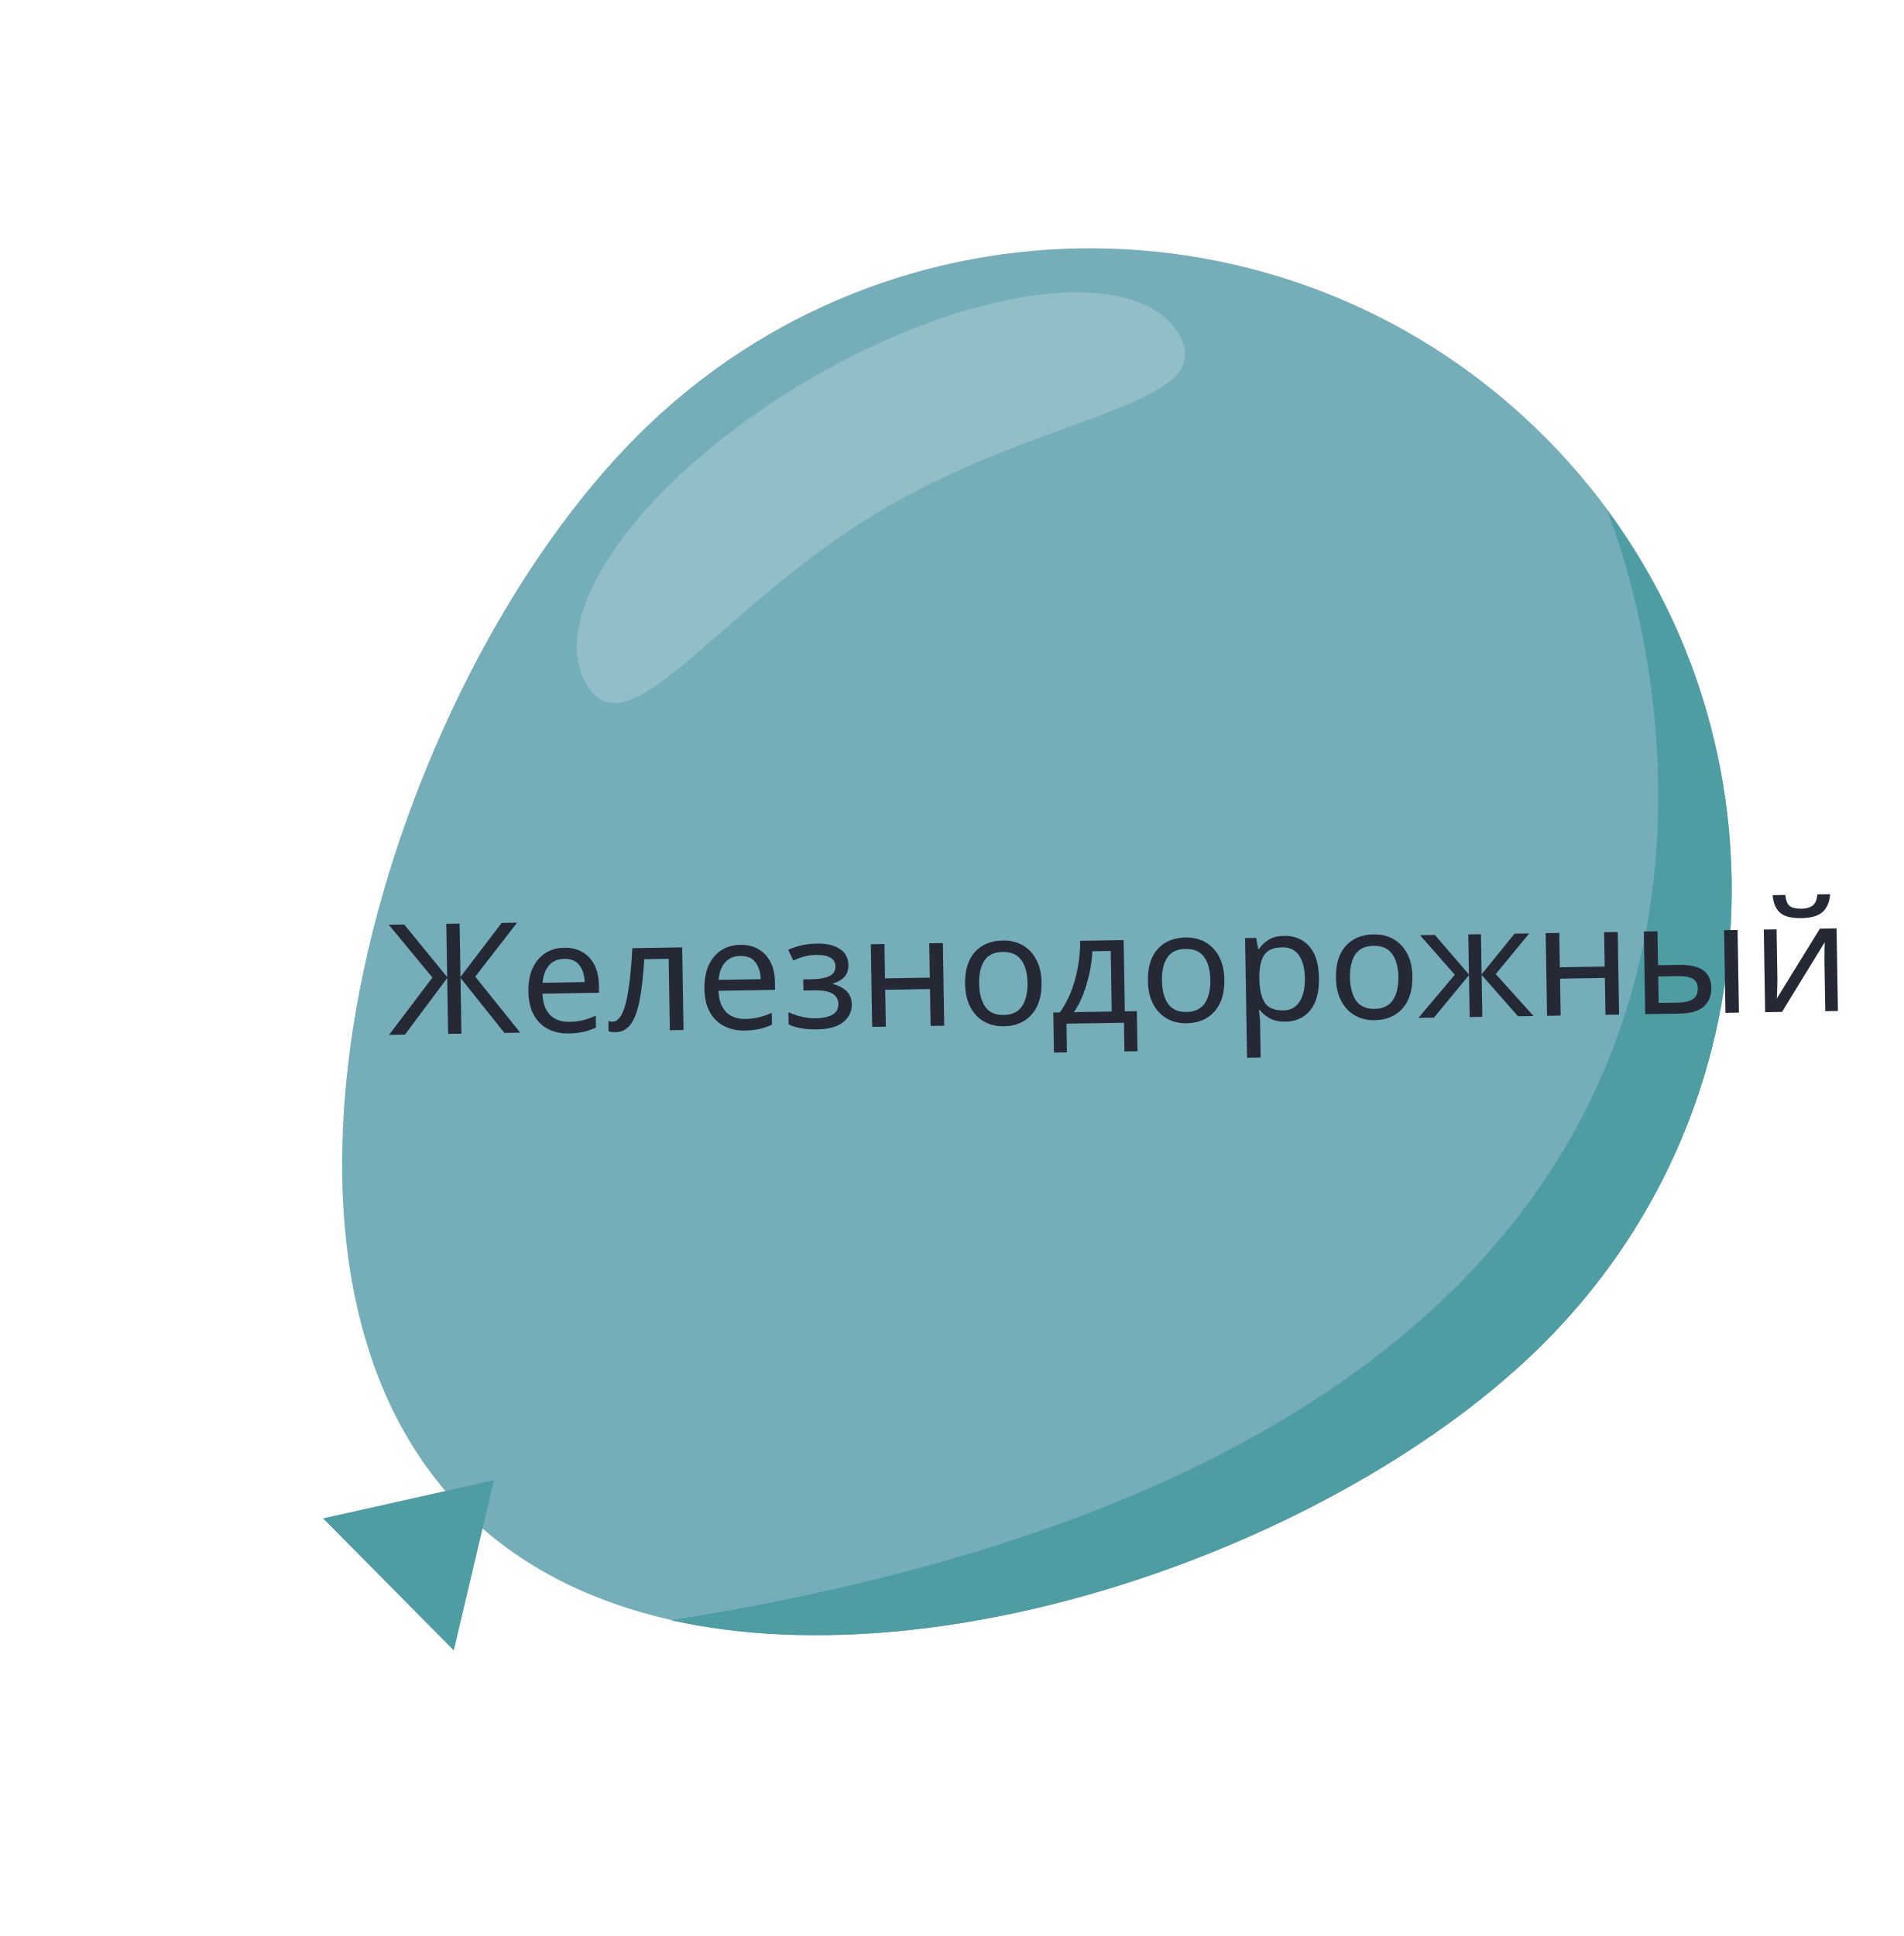
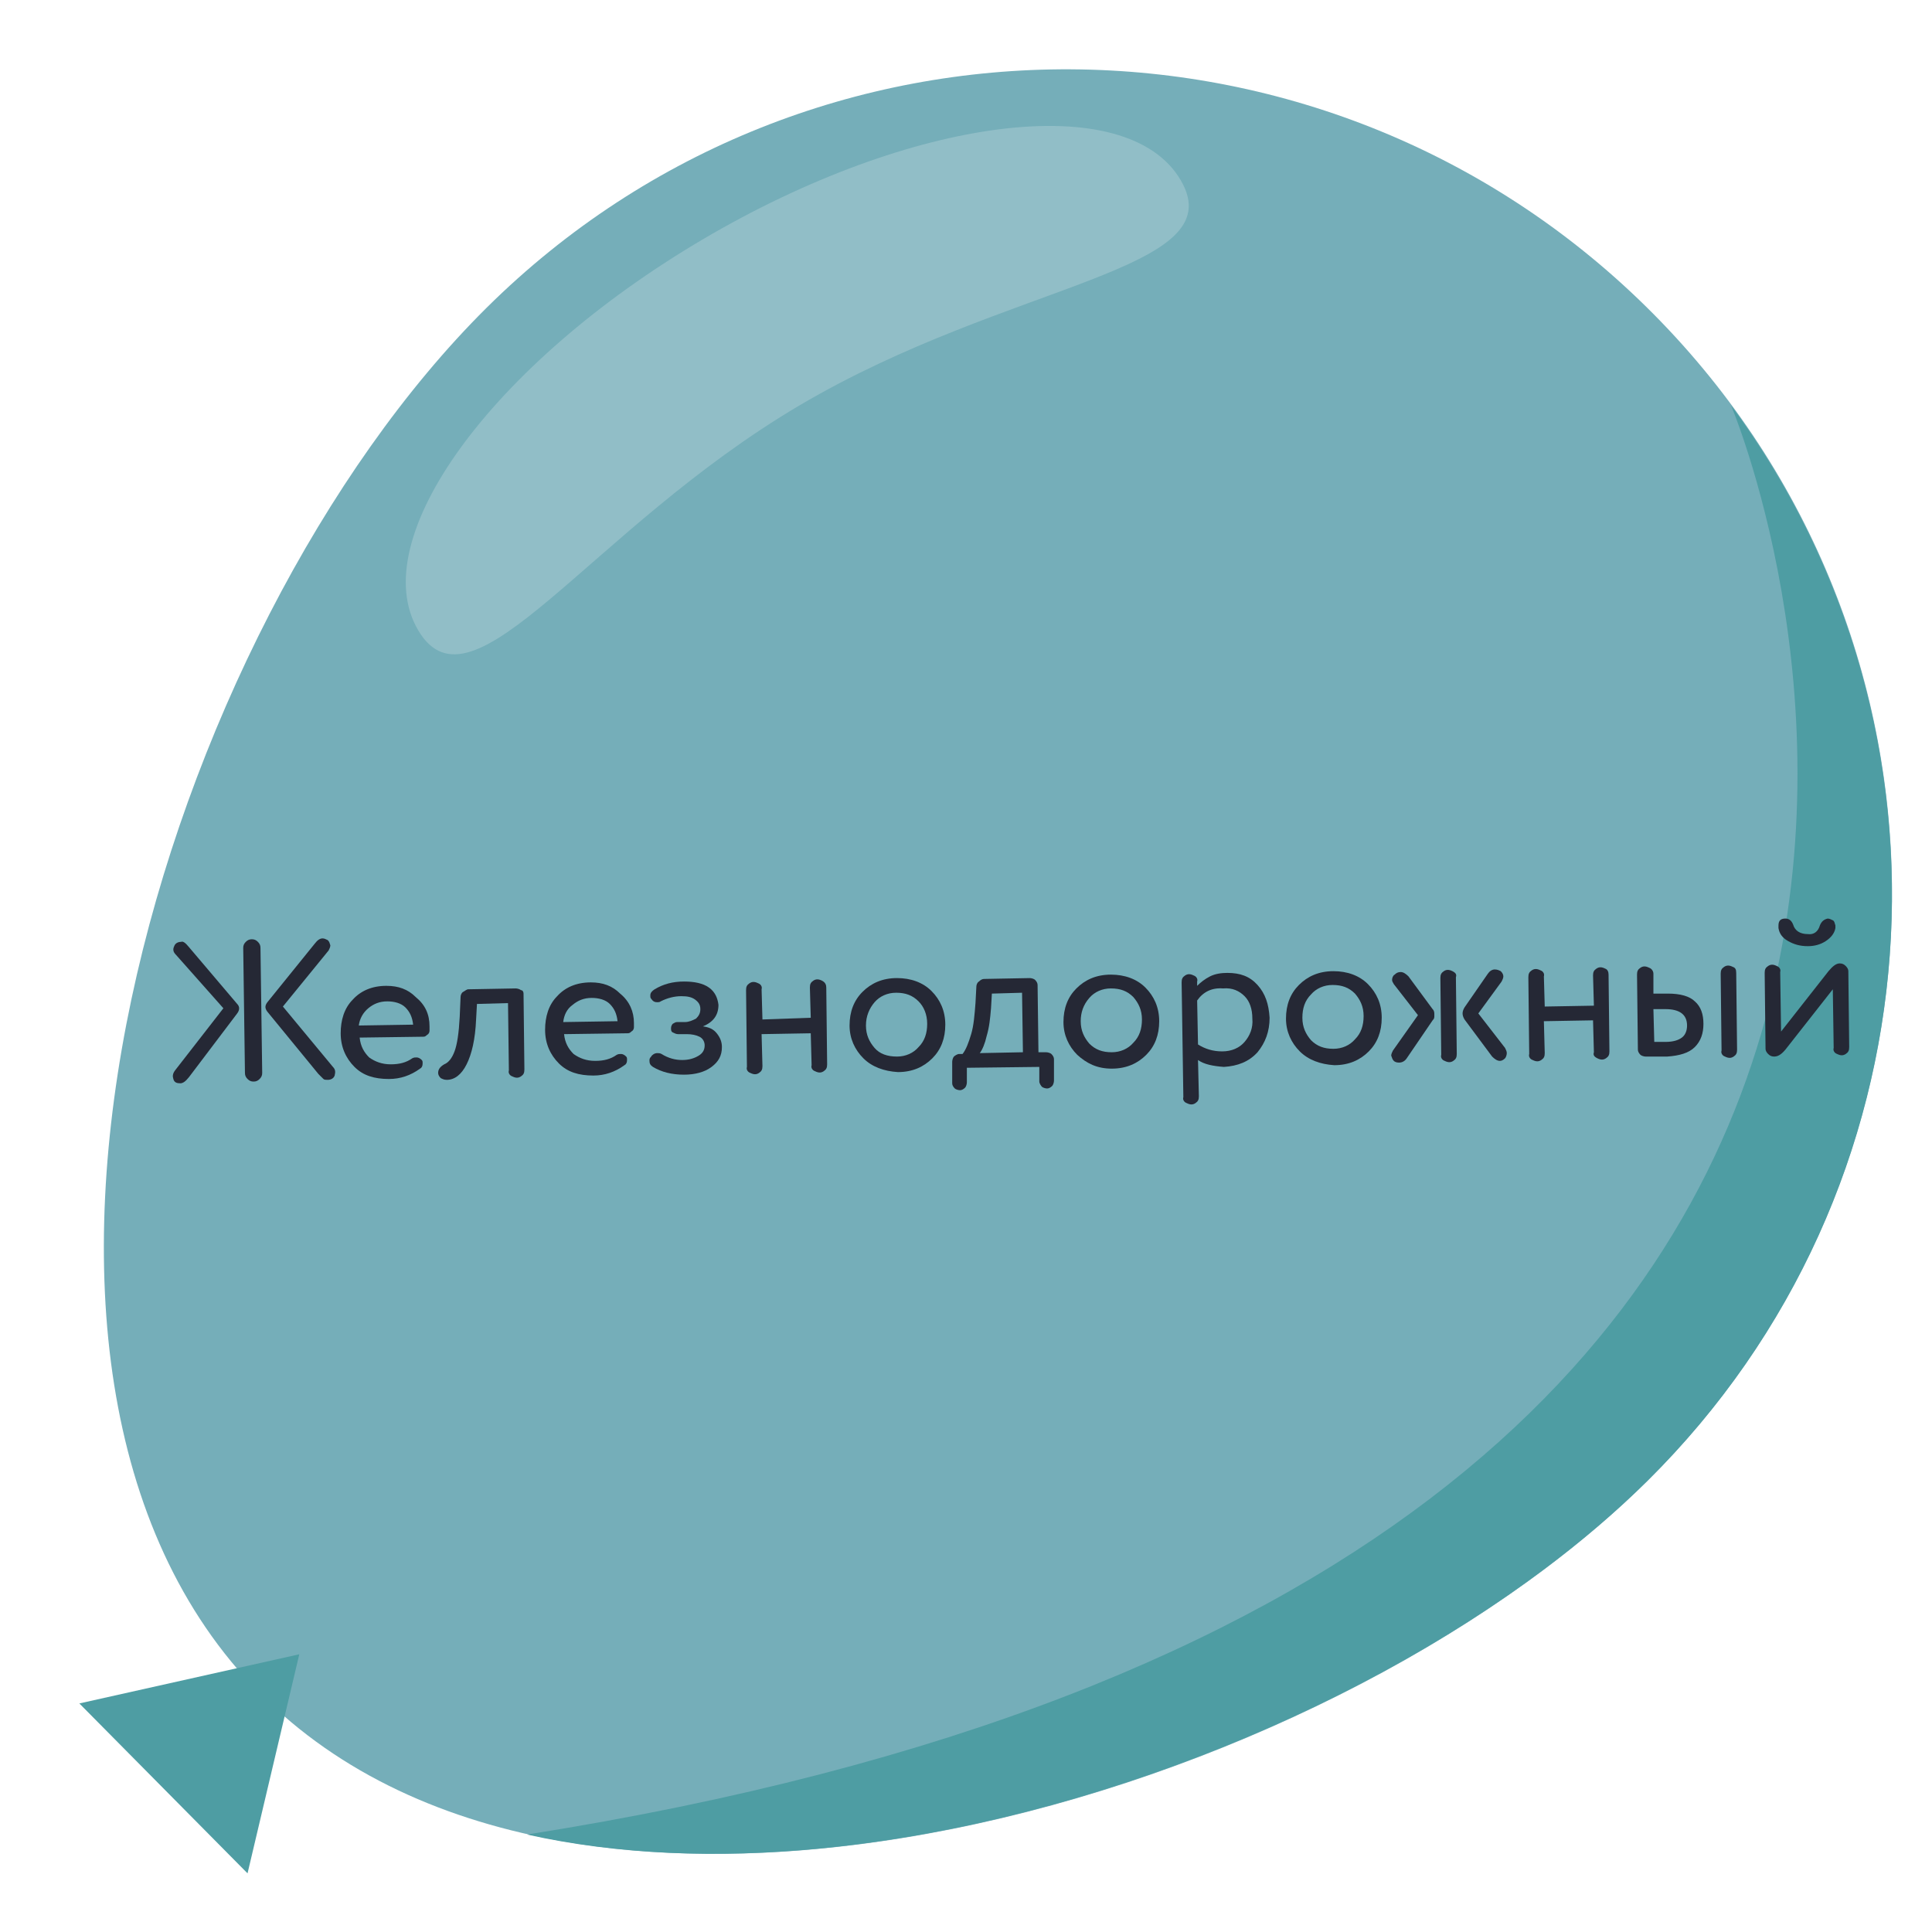
- <svg xmlns="http://www.w3.org/2000/svg" version="1.1" x="0px" y="0px" viewBox="0 0 284 288.8" enable-background="new 0 0 284 288.8" xml:space="preserve">
+ <svg xmlns="http://www.w3.org/2000/svg" version="1.1" id="Слой_1" x="0px" y="0px" viewBox="0 0 224 222" style="enable-background:new 0 0 224 222;" xml:space="preserve">
+   <style type="text/css">
+ 	.st0{fill:#75AEB9;}
+ 	.st1{fill:#4E9DA3;}
+ 	.st2{fill:#91BEC7;}
+ 	.st3{fill:none;}
+ 	.st4{enable-background:new    ;}
+ 	.st5{fill:#252835;}
+ </style>
  <g id="Sky">
</g>
  <g id="Clouds">
</g>
  <g id="Button">
</g>
  <g id="B1">
    <g>
      <g>
        <g>
-           <path fill="#75AEB9" d="M230,200.7c-37.5,37.2-123.7,62.2-160.9,24.6S57.9,101.9,95.4,64.7s98.1-36.8,135.3,0.7      S267.5,163.5,230,200.7z" />
-           <polygon fill="#4E9DA3" points="73.7,220.8 48.2,226.5 67.7,246.2     " />
-           <path fill="#4E9DA3" d="M230,200.7c34.2-33.8,37.5-87.1,9.7-124.7l0,0c0,0,57.1,134.6-139.6,165.7      C142.2,251.1,200.8,229.6,230,200.7z" />
+           <path class="st0" d="M191,171.7c-37.5,37.2-123.7,62.2-160.9,24.6S18.9,72.9,56.4,35.7s98.1-36.8,135.3,0.7      S228.5,134.5,191,171.7z" />
+           <polygon class="st1" points="34.7,191.8 9.2,197.5 28.7,217.2     " />
+           <path class="st1" d="M191,171.7c34.2-33.8,37.5-87.1,9.7-124.7l0,0c0,0,57.1,134.6-139.6,165.7      C103.2,222.1,161.8,200.6,191,171.7z" />
        </g>
-         <path fill="#91BEC7" d="M131.7,76c-24.4,14.4-37.9,36.7-44.2,26.1s8.5-30.9,32.9-45.3s49.3-17.5,55.5-6.9S156.1,61.6,131.7,76z" />
+         <path class="st2" d="M92.7,47C68.3,61.4,54.8,83.7,48.5,73.1S57,42.2,81.4,27.8s49.3-17.5,55.5-6.9S117.1,32.6,92.7,47z" />
      </g>
      <g>
-         <rect x="58.1" y="136.6" transform="matrix(0.9999 -1.647415e-002 1.647415e-002 0.9999 -2.4839 2.635)" fill="none" width="201.3" height="30.9" />
-         <text transform="matrix(0.9999 -1.647000e-002 1.647000e-002 0.9999 58.0288 154.3727)" fill="#252835" font-family="'CirceRounded-Regular'" font-size="23">Железнодорожный</text>
+         <rect x="19.1" y="107.6" transform="matrix(0.9999 -1.647356e-02 1.647356e-02 0.9999 -2.0109 1.9895)" class="st3" width="201.3" height="30.9" />
+         <g class="st4">
+           <path class="st5" d="M21.9,109.8l5.6,6.6c0.3,0.3,0.3,0.7,0,1.1l-5.6,7.4c-0.4,0.5-0.7,0.7-1,0.7c-0.4,0-0.7-0.1-0.8-0.5      c-0.1-0.3-0.1-0.6,0.2-1l5.6-7.2l-5.5-6.2c-0.3-0.3-0.4-0.6-0.2-1c0.1-0.3,0.4-0.5,0.8-0.5C21.2,109.1,21.5,109.3,21.9,109.8z       M28.4,124.4l-0.2-14.5c0-0.3,0.1-0.5,0.3-0.7c0.2-0.2,0.4-0.3,0.7-0.3c0.3,0,0.5,0.1,0.7,0.3s0.3,0.4,0.3,0.7l0.2,14.5      c0,0.3-0.1,0.5-0.3,0.7c-0.2,0.2-0.4,0.3-0.7,0.3c-0.3,0-0.5-0.1-0.7-0.3C28.5,124.9,28.4,124.7,28.4,124.4z M32.8,116.7l5.8,7      c0.3,0.3,0.3,0.6,0.2,1c-0.1,0.3-0.4,0.5-0.8,0.5c-0.2,0-0.4,0-0.5-0.1c-0.1-0.1-0.3-0.3-0.6-0.6l-5.9-7.2      c-0.3-0.4-0.3-0.7,0-1.1l5.5-6.8c0.3-0.4,0.6-0.6,0.9-0.6c0.2,0,0.4,0.1,0.6,0.2c0.2,0.2,0.2,0.3,0.3,0.6c0,0.2-0.1,0.4-0.2,0.6      L32.8,116.7z" />
+           <path class="st5" d="M49.8,119c0,0.3,0,0.4,0,0.5c0,0.2-0.1,0.4-0.3,0.5c-0.2,0.2-0.3,0.2-0.5,0.2l-7.3,0.1      c0.1,1,0.5,1.7,1.1,2.3c0.7,0.5,1.5,0.8,2.5,0.8c1,0,1.8-0.2,2.5-0.7c0.2-0.1,0.3-0.1,0.5-0.1c0.2,0,0.4,0.1,0.6,0.3      c0.1,0.1,0.1,0.2,0.1,0.4c0,0.3-0.1,0.5-0.3,0.6c-1.1,0.8-2.3,1.2-3.6,1.2c-1.7,0-3-0.4-4-1.4c-1-1-1.6-2.3-1.6-3.9      c0-1.5,0.4-2.9,1.4-3.9c0.9-1,2.2-1.6,3.9-1.6c1.4,0,2.5,0.4,3.4,1.3C49.3,116.5,49.8,117.6,49.8,119z M41.6,118.9l6.3-0.1      c-0.1-0.9-0.4-1.5-0.9-2c-0.5-0.5-1.3-0.7-2.1-0.7c-0.9,0-1.6,0.3-2.2,0.8S41.7,118.1,41.6,118.9z" />
+           <path class="st5" d="M60.7,115.2l0.1,8.8c0,0.4-0.1,0.6-0.4,0.8c-0.3,0.2-0.6,0.2-1,0c-0.3-0.1-0.5-0.4-0.4-0.7l-0.1-7.8      l-3.6,0.1l-0.1,1.8c-0.1,2.3-0.5,4-1.1,5.2c-0.6,1.2-1.4,1.8-2.3,1.8c-0.3,0-0.5-0.1-0.7-0.2c-0.2-0.2-0.3-0.4-0.3-0.6      c0-0.4,0.2-0.7,0.7-1c0.5-0.2,0.9-0.7,1.2-1.5c0.3-0.8,0.5-2.1,0.6-4l0.1-2.3c0-0.2,0.1-0.5,0.3-0.6s0.4-0.3,0.6-0.3l5.5-0.1      c0.2,0,0.5,0.1,0.6,0.2C60.6,114.8,60.7,115,60.7,115.2z" />
+           <path class="st5" d="M73.5,118.6c0,0.3,0,0.4,0,0.5c0,0.2-0.1,0.4-0.3,0.5c-0.2,0.2-0.3,0.2-0.5,0.2l-7.3,0.1      c0.1,1,0.5,1.7,1.1,2.3c0.7,0.5,1.5,0.8,2.5,0.8c1,0,1.8-0.2,2.5-0.7c0.2-0.1,0.3-0.1,0.5-0.1c0.2,0,0.4,0.1,0.6,0.3      c0.1,0.1,0.1,0.2,0.1,0.4c0,0.3-0.1,0.5-0.3,0.6c-1.1,0.8-2.3,1.2-3.6,1.2c-1.7,0-3-0.4-4-1.4c-1-1-1.6-2.3-1.6-3.9      c0-1.5,0.4-2.9,1.4-3.9c0.9-1,2.2-1.6,3.9-1.6c1.4,0,2.5,0.4,3.4,1.3C73,116.1,73.5,117.3,73.5,118.6z M65.3,118.5l6.3-0.1      c-0.1-0.9-0.4-1.5-0.9-2c-0.5-0.5-1.3-0.7-2.1-0.7c-0.9,0-1.6,0.3-2.2,0.8C65.7,117,65.4,117.7,65.3,118.5z" />
+           <path class="st5" d="M79.3,113.8c1.2,0,2.2,0.2,2.9,0.7s1,1.2,1.1,2c0,1.2-0.6,2-1.8,2.5c0.7,0.1,1.2,0.3,1.6,0.8s0.6,1,0.6,1.6      c0,1-0.4,1.7-1.2,2.3c-0.8,0.6-1.9,0.9-3.2,0.9c-1.4,0-2.6-0.3-3.6-0.9c-0.3-0.2-0.4-0.4-0.4-0.7c0-0.2,0-0.3,0.2-0.5      c0.1-0.2,0.4-0.4,0.7-0.4c0.2,0,0.3,0,0.5,0.1c0.8,0.5,1.6,0.7,2.4,0.7c0.8,0,1.4-0.2,1.9-0.5c0.5-0.3,0.7-0.7,0.7-1.2      c0-0.4-0.2-0.8-0.6-1c-0.4-0.2-0.9-0.3-1.5-0.3l-1,0c-0.2,0-0.4-0.1-0.6-0.2c-0.2-0.1-0.2-0.3-0.2-0.5c0-0.2,0.1-0.4,0.2-0.5      c0.2-0.1,0.3-0.2,0.5-0.2l0.9,0c0.5,0,0.9-0.2,1.3-0.4c0.3-0.3,0.5-0.6,0.5-1.1c0-0.5-0.2-0.8-0.6-1.1c-0.4-0.3-0.9-0.4-1.6-0.4      c-0.8,0-1.6,0.2-2.4,0.6c-0.1,0.1-0.3,0.1-0.4,0.1c-0.3,0-0.5-0.1-0.7-0.4c-0.1-0.1-0.1-0.2-0.1-0.4c0-0.3,0.2-0.5,0.5-0.7      C76.9,114.1,78,113.8,79.3,113.8z" />
+           <path class="st5" d="M95.8,114.5l0.1,8.9c0,0.4-0.1,0.6-0.4,0.8c-0.3,0.2-0.6,0.2-1,0c-0.3-0.1-0.5-0.4-0.4-0.7l-0.1-3.7      l-5.7,0.1l0.1,3.7c0,0.4-0.1,0.6-0.4,0.8c-0.3,0.2-0.6,0.2-1,0c-0.3-0.1-0.5-0.4-0.4-0.7l-0.1-8.9c0-0.4,0.1-0.6,0.4-0.8      c0.3-0.2,0.6-0.2,1,0c0.3,0.1,0.5,0.4,0.4,0.7l0.1,3.5L94,118l-0.1-3.5c0-0.4,0.1-0.6,0.4-0.8c0.3-0.2,0.6-0.2,1,0      C95.7,113.9,95.8,114.2,95.8,114.5z" />
+           <path class="st5" d="M100.1,122.7c-1-1-1.6-2.3-1.6-3.8c0-1.6,0.5-2.9,1.5-3.9c1-1,2.3-1.6,4-1.6c1.6,0,3,0.5,4,1.5      c1,1,1.6,2.3,1.6,3.9c0,1.6-0.5,2.9-1.5,3.9c-1,1-2.3,1.6-4,1.6C102.5,124.2,101.1,123.7,100.1,122.7z M100.4,118.9      c0,1.1,0.4,1.9,1,2.6s1.5,1,2.6,1c1,0,1.9-0.4,2.5-1.1c0.7-0.7,1-1.6,1-2.7c0-1.1-0.4-2-1-2.6c-0.7-0.7-1.5-1-2.6-1      c-1,0-1.9,0.4-2.5,1.1C100.8,116.9,100.4,117.8,100.4,118.9z" />
+           <path class="st5" d="M120.5,123.7l-8.4,0.1l0,1.7c0,0.2-0.1,0.5-0.2,0.6c-0.2,0.2-0.4,0.3-0.6,0.3c-0.2,0-0.5-0.1-0.6-0.2      c-0.2-0.2-0.3-0.4-0.3-0.6l0-2.5c0-0.2,0.1-0.5,0.2-0.6s0.4-0.3,0.6-0.3l0.4,0c0.4-0.5,0.7-1.3,1-2.3s0.4-2.3,0.5-3.6l0.1-1.9      c0-0.2,0.1-0.5,0.3-0.6c0.2-0.2,0.4-0.3,0.6-0.3l5.3-0.1c0.2,0,0.5,0.1,0.6,0.2c0.2,0.2,0.3,0.4,0.3,0.6l0.1,7.8l0.9,0      c0.2,0,0.5,0.1,0.6,0.2c0.2,0.2,0.3,0.4,0.3,0.6l0,2.5c0,0.2-0.1,0.5-0.2,0.6c-0.2,0.2-0.4,0.3-0.6,0.3c-0.2,0-0.5-0.1-0.6-0.2      s-0.3-0.4-0.3-0.6L120.5,123.7z M113.6,122.1l5-0.1l-0.1-6.9l-3.5,0.1l-0.1,1.7c-0.1,1.2-0.2,2.2-0.5,3.2      C114.2,121,113.9,121.7,113.6,122.1z" />
+           <path class="st5" d="M124.9,122.3c-1-1-1.6-2.3-1.6-3.8c0-1.6,0.5-2.9,1.5-3.9c1-1,2.3-1.6,4-1.6c1.6,0,3,0.5,4,1.5      c1,1,1.6,2.3,1.6,3.9c0,1.6-0.5,2.9-1.5,3.9c-1,1-2.3,1.6-4,1.6S126,123.3,124.9,122.3z M125.3,118.4c0,1.1,0.4,1.9,1,2.6      c0.7,0.7,1.5,1,2.6,1c1,0,1.9-0.4,2.5-1.1c0.7-0.7,1-1.6,1-2.7c0-1.1-0.4-1.9-1-2.6c-0.7-0.7-1.5-1-2.6-1c-1,0-1.9,0.4-2.5,1.1      C125.6,116.5,125.3,117.4,125.3,118.4z" />
+           <path class="st5" d="M138.9,122.9l0.1,4.2c0,0.4-0.1,0.6-0.4,0.8c-0.3,0.2-0.6,0.2-1,0c-0.3-0.1-0.5-0.4-0.4-0.7l-0.2-13.3      c0-0.4,0.1-0.6,0.4-0.8c0.3-0.2,0.6-0.2,1,0c0.3,0.1,0.5,0.4,0.4,0.7l0,0.5c0.4-0.4,0.9-0.8,1.5-1.1c0.6-0.3,1.3-0.4,2-0.4      c1.5,0,2.6,0.4,3.5,1.4c0.9,1,1.3,2.2,1.4,3.8c0,1.6-0.5,2.9-1.4,4c-1,1.1-2.3,1.6-3.9,1.7C140.6,123.6,139.6,123.4,138.9,122.9      z M138.8,116l0.1,5.1c0.8,0.5,1.7,0.8,2.8,0.8c1.1,0,2-0.4,2.6-1.1c0.6-0.7,1-1.6,0.9-2.7c0-1.1-0.3-2-0.9-2.6      c-0.6-0.6-1.4-1-2.5-0.9C140.5,114.5,139.5,115,138.8,116z" />
+           <path class="st5" d="M150.7,121.9c-1-1-1.6-2.3-1.6-3.8c0-1.6,0.5-2.9,1.5-3.9c1-1,2.3-1.6,4-1.6c1.6,0,3,0.5,4,1.5      c1,1,1.6,2.3,1.6,3.9c0,1.6-0.5,2.9-1.5,3.9c-1,1-2.3,1.6-4,1.6C153.1,123.4,151.7,122.9,150.7,121.9z M151,118      c0,1.1,0.4,1.9,1,2.6c0.7,0.7,1.5,1,2.6,1c1,0,1.9-0.4,2.5-1.1c0.7-0.7,1-1.6,1-2.7c0-1.1-0.4-1.9-1-2.6c-0.7-0.7-1.5-1-2.6-1      c-1,0-1.9,0.4-2.5,1.1C151.3,116,151,116.9,151,118z" />
+           <path class="st5" d="M166.1,118.3l-3,4.4c-0.2,0.3-0.5,0.5-0.9,0.5c-0.3,0-0.5-0.1-0.6-0.2c-0.2-0.2-0.2-0.4-0.3-0.6      c0-0.2,0.1-0.4,0.2-0.6l2.9-4.1l-2.8-3.6c-0.1-0.2-0.2-0.3-0.2-0.5c0-0.2,0.1-0.5,0.3-0.6c0.2-0.2,0.4-0.3,0.7-0.3      c0.3,0,0.6,0.2,0.9,0.5l2.8,3.8c0.2,0.2,0.2,0.4,0.2,0.7S166.3,118.1,166.1,118.3z M168.8,113.3l0.1,8.9c0,0.4-0.1,0.6-0.4,0.8      s-0.6,0.2-1,0c-0.3-0.1-0.5-0.4-0.4-0.7l-0.1-8.9c0-0.4,0.1-0.6,0.4-0.8c0.3-0.2,0.6-0.2,1,0S168.9,113,168.8,113.3z M173,122.5      l-3.2-4.3c-0.3-0.5-0.3-0.9,0-1.4l2.7-3.9c0.2-0.3,0.5-0.5,0.8-0.5c0.3,0,0.5,0.1,0.7,0.2c0.2,0.2,0.3,0.4,0.3,0.6      c0,0.2-0.1,0.4-0.2,0.6l-2.7,3.7l3.1,4c0.1,0.2,0.2,0.4,0.2,0.6c0,0.2-0.1,0.5-0.2,0.6c-0.2,0.2-0.4,0.3-0.6,0.3      C173.6,123,173.3,122.8,173,122.5z" />
+           <path class="st5" d="M186.5,113l0.1,8.9c0,0.4-0.1,0.6-0.4,0.8s-0.6,0.2-1,0s-0.5-0.4-0.4-0.7l-0.1-3.7l-5.7,0.1l0.1,3.7      c0,0.4-0.1,0.6-0.4,0.8s-0.6,0.2-1,0c-0.3-0.1-0.5-0.4-0.4-0.7l-0.1-8.9c0-0.4,0.1-0.6,0.4-0.8c0.3-0.2,0.6-0.2,1,0      c0.3,0.1,0.5,0.4,0.4,0.7l0.1,3.5l5.7-0.1l-0.1-3.5c0-0.4,0.1-0.6,0.4-0.8s0.6-0.2,1,0C186.4,112.4,186.5,112.7,186.5,113z" />
+           <path class="st5" d="M191.7,112.9l0,2.3l1.7,0c1.4,0,2.5,0.3,3.1,0.9c0.7,0.6,1,1.5,1,2.6c0,1.1-0.3,2-1,2.7      c-0.7,0.7-1.8,1-3.2,1.1l-2.5,0c-0.2,0-0.5-0.1-0.6-0.2c-0.2-0.2-0.3-0.4-0.3-0.6l-0.1-8.7c0-0.4,0.1-0.6,0.4-0.8      c0.3-0.2,0.6-0.2,1,0C191.5,112.3,191.7,112.6,191.7,112.9z M191.7,117l0.1,3.8l1.3,0c0.9,0,1.5-0.2,1.9-0.5      c0.4-0.3,0.6-0.8,0.6-1.4c0-1.3-0.9-1.9-2.5-1.9L191.7,117z M201.3,112.8l0.1,8.9c0,0.4-0.1,0.6-0.4,0.8s-0.6,0.2-1,0      c-0.3-0.1-0.5-0.4-0.4-0.7l-0.1-8.9c0-0.4,0.1-0.6,0.4-0.8c0.3-0.2,0.6-0.2,1,0C201.2,112.2,201.3,112.4,201.3,112.8z" />
+           <path class="st5" d="M214.3,112.6l0.1,8.8c0,0.4-0.1,0.6-0.4,0.8s-0.6,0.2-1,0c-0.3-0.1-0.5-0.4-0.4-0.7l-0.1-6.8l-5.5,7      c-0.5,0.6-0.9,0.8-1.3,0.8c-0.3,0-0.5-0.1-0.7-0.3c-0.2-0.2-0.3-0.4-0.3-0.6l-0.1-8.8c0-0.4,0.1-0.6,0.4-0.8      c0.3-0.2,0.6-0.2,1,0c0.3,0.1,0.5,0.4,0.4,0.7l0.1,6.9l5.5-7c0.5-0.6,0.9-0.9,1.3-0.9c0.3,0,0.5,0.1,0.7,0.3      S214.3,112.4,214.3,112.6z M211,107.3c0.2-0.5,0.5-0.7,0.9-0.8c0.2,0,0.4,0.1,0.6,0.2c0.2,0.1,0.2,0.3,0.3,0.6c0,0,0,0,0,0.1      c0,0,0,0.1,0,0.1c0,0,0,0.1,0,0.1c-0.1,0.6-0.5,1.1-1.1,1.5s-1.3,0.6-2.1,0.6c-0.9,0-1.6-0.2-2.3-0.6s-1-0.9-1.1-1.5      c0,0,0-0.1,0-0.3c0-0.6,0.3-0.8,0.8-0.8c0.4,0,0.7,0.2,0.9,0.7c0.2,0.7,0.8,1.1,1.7,1.1C210.3,108.4,210.8,108,211,107.3z" />
+         </g>
      </g>
    </g>
  </g>
  <g id="B2">
</g>
  <g id="B3">
</g>
  <g id="B4">
</g>
  <g id="Bubble1">
</g>
  <g id="Bubble2">
</g>
</svg>
